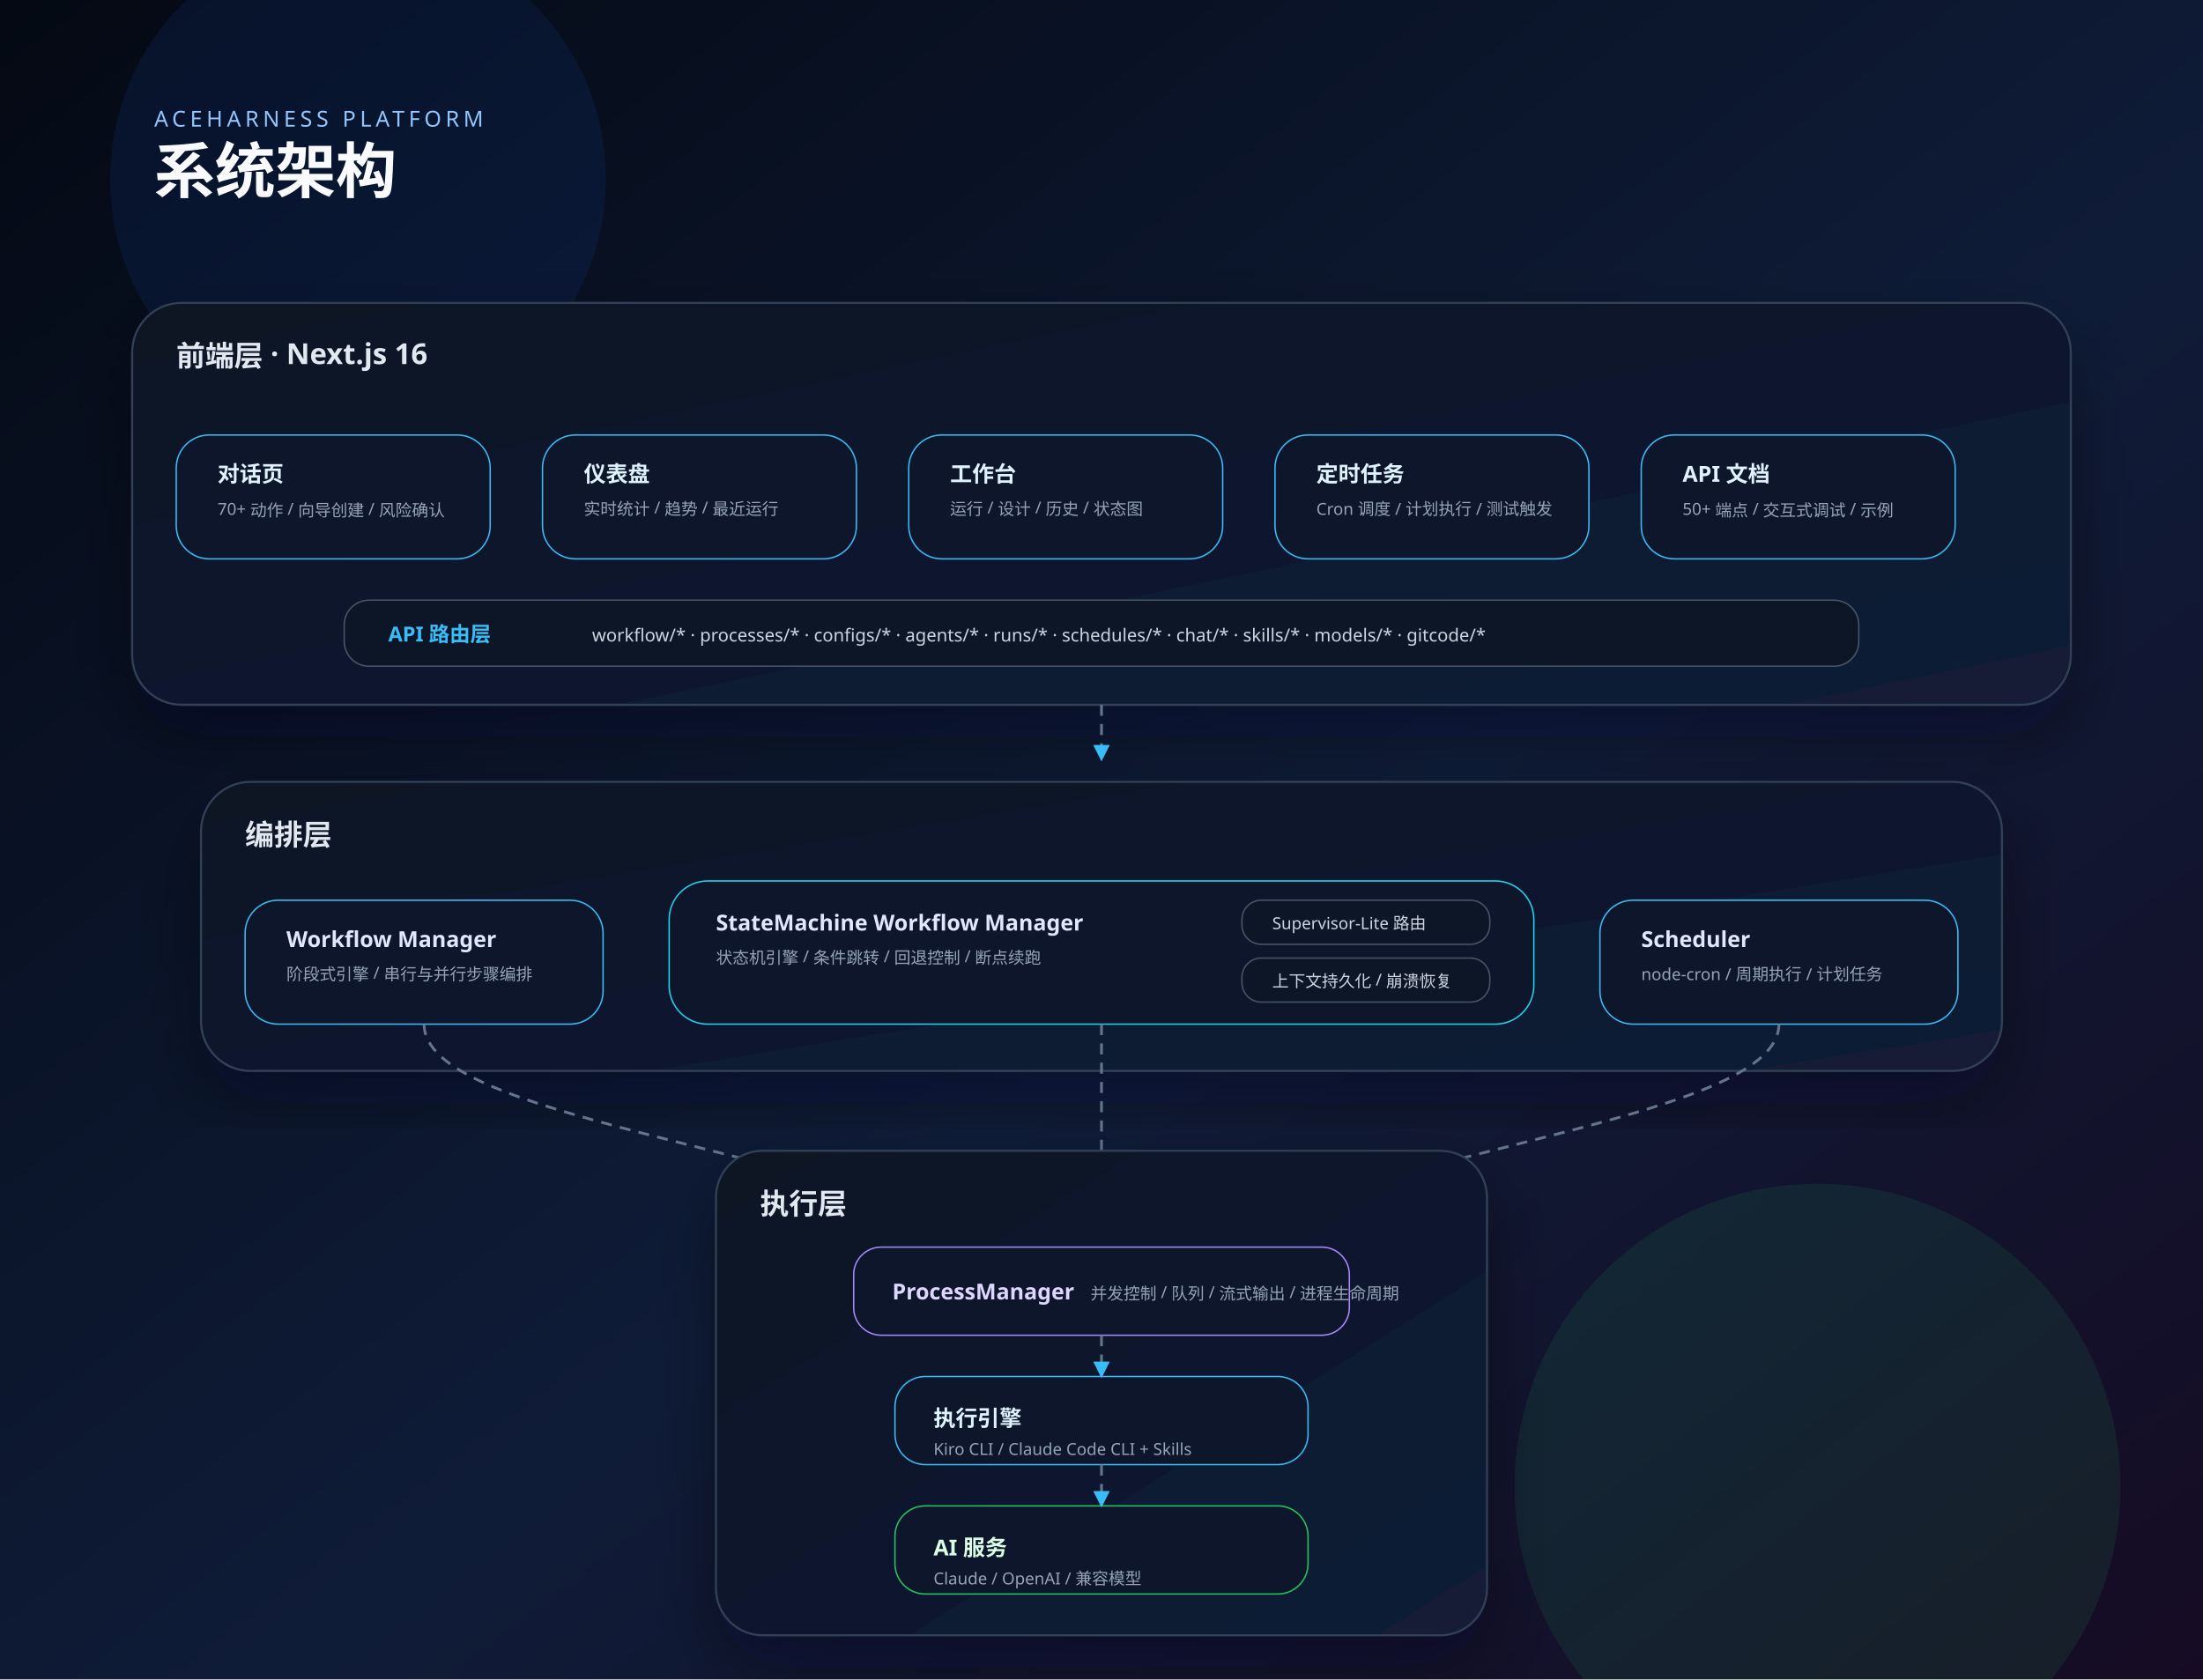
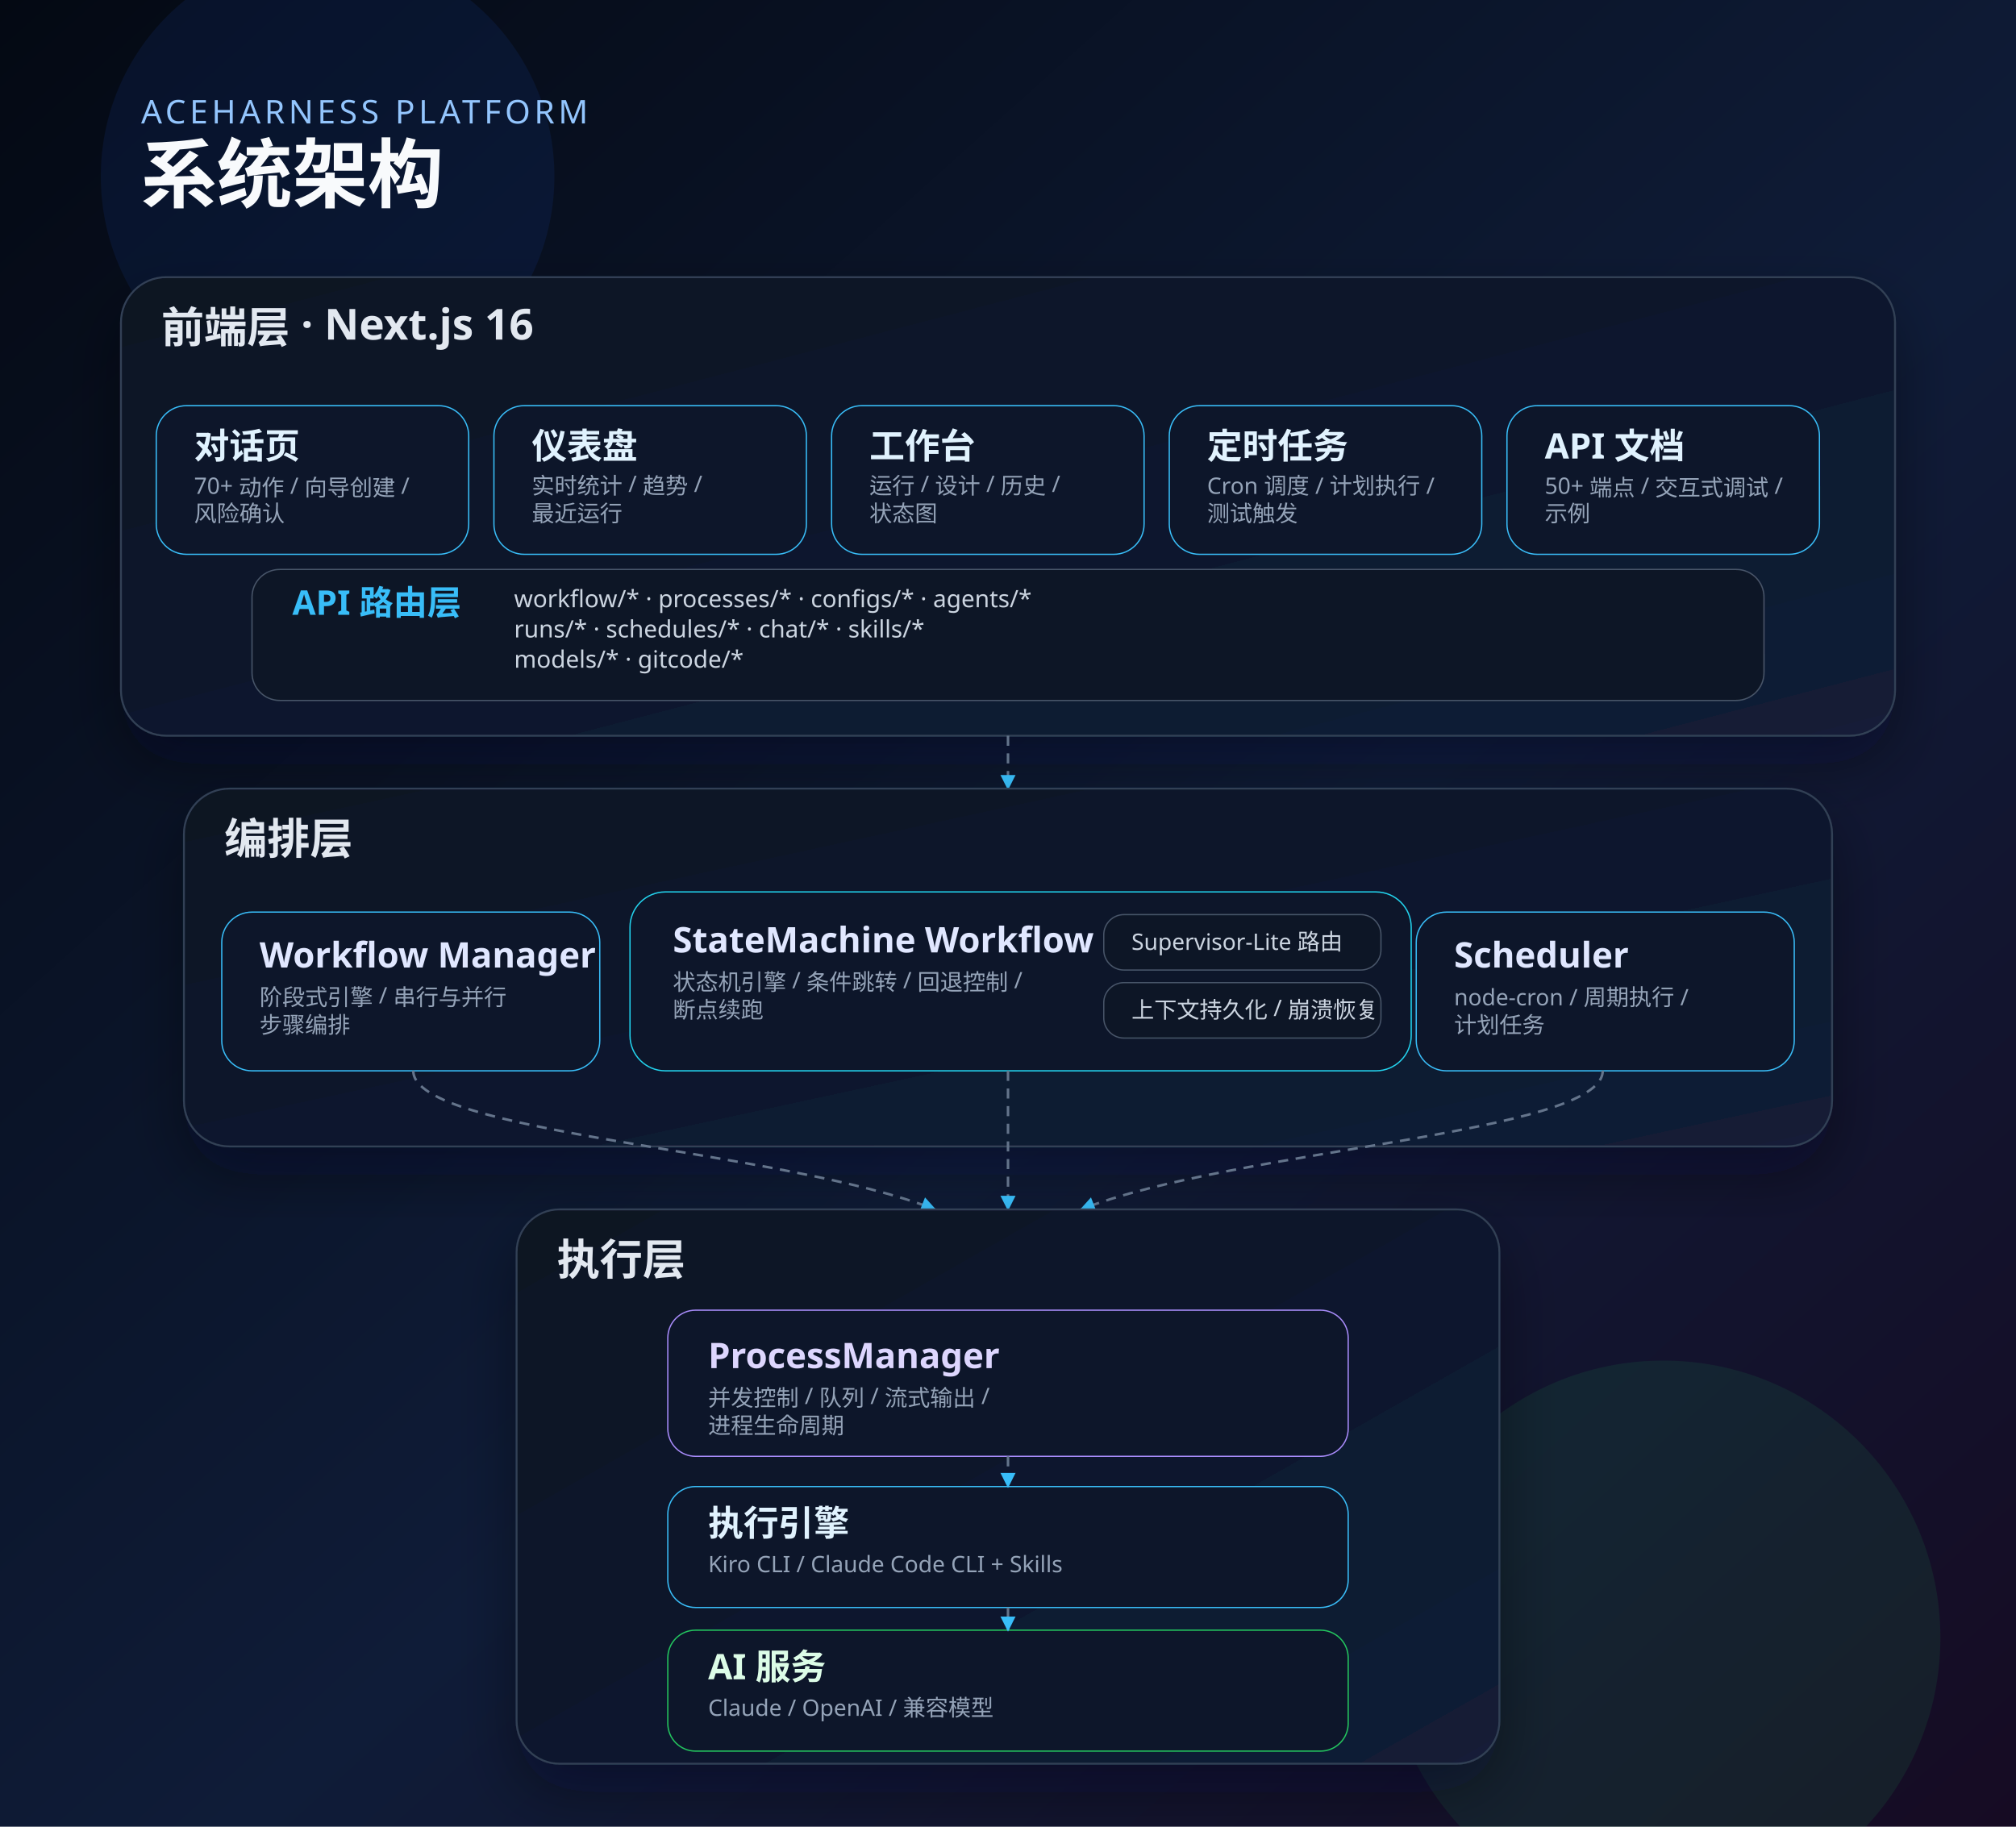
- <svg xmlns="http://www.w3.org/2000/svg" viewBox="0 0 1600 1220" role="img" aria-labelledby="title desc">
+ <svg xmlns="http://www.w3.org/2000/svg" viewBox="0 0 1600 1450" role="img" aria-labelledby="title desc">
  <defs>
    <linearGradient id="bg" x1="0" y1="0" x2="1" y2="1">
      <stop offset="0%" stop-color="#040913" />
      <stop offset="56%" stop-color="#0f1c38" />
      <stop offset="100%" stop-color="#160b23" />
    </linearGradient>
    <linearGradient id="panel" x1="0" y1="0" x2="1" y2="1">
      <stop offset="0%" stop-color="#0b1223" />
      <stop offset="100%" stop-color="#121e37" />
    </linearGradient>
    <filter id="shadow" x="-20%" y="-20%" width="140%" height="140%">
      <feDropShadow dx="0" dy="22" stdDeviation="24" flood-color="#020617" flood-opacity="0.38" />
    </filter>
    <marker id="arrow" viewBox="0 0 10 10" refX="9" refY="5" markerWidth="6" markerHeight="6" orient="auto">
      <path d="M0,0 L10,5 L0,10 z" fill="#38bdf8" />
    </marker>
  </defs>
-   <rect width="1600" height="1220" fill="url(#bg)" />
-   <circle cx="260" cy="130" r="180" fill="#2563eb" fill-opacity="0.10" />
-   <circle cx="1320" cy="1080" r="220" fill="#22c55e" fill-opacity="0.10" />
-   <text x="112" y="92" fill="#93c5fd" font-size="16" font-family="Segoe UI, PingFang SC, Microsoft YaHei, sans-serif" letter-spacing="3">ACEHARNESS PLATFORM</text>
-   <text x="112" y="140" fill="#f8fafc" font-size="44" font-weight="700" font-family="Segoe UI, PingFang SC, Microsoft YaHei, sans-serif">系统架构</text>
+   <rect width="1600" height="1450" fill="url(#bg)" />
+   <circle cx="260" cy="140" r="180" fill="#2563eb" fill-opacity="0.10" />
+   <circle cx="1320" cy="1300" r="220" fill="#22c55e" fill-opacity="0.10" />
+   <text x="112" y="98" fill="#93c5fd" font-size="26" font-family="Segoe UI, PingFang SC, Microsoft YaHei, sans-serif" letter-spacing="3">ACEHARNESS PLATFORM</text>
+   <text x="112" y="160" fill="#f8fafc" font-size="60" font-weight="700" font-family="Segoe UI, PingFang SC, Microsoft YaHei, sans-serif">系统架构</text>
  <g filter="url(#shadow)">
-     <rect x="96" y="220" width="1408" height="292" rx="36" fill="url(#panel)" stroke="#334155" stroke-width="1.5" />
-     <text x="128" y="266" fill="#e2e8f0" font-size="21" font-weight="600" font-family="Segoe UI, PingFang SC, Microsoft YaHei, sans-serif">前端层 · Next.js 16</text>
-     <rect x="128" y="316" width="228" height="90" rx="24" fill="#0f172a" stroke="#38bdf8" />
-     <text x="158" y="350" fill="#e0f2fe" font-size="16" font-weight="700" font-family="Segoe UI, PingFang SC, Microsoft YaHei, sans-serif">对话页</text>
-     <text x="158" y="374" fill="#94a3b8" font-size="12" font-family="Segoe UI, PingFang SC, Microsoft YaHei, sans-serif">70+ 动作 / 向导创建 / 风险确认</text>
-     <rect x="394" y="316" width="228" height="90" rx="24" fill="#0f172a" stroke="#38bdf8" />
-     <text x="424" y="350" fill="#e0f2fe" font-size="16" font-weight="700" font-family="Segoe UI, PingFang SC, Microsoft YaHei, sans-serif">仪表盘</text>
-     <text x="424" y="374" fill="#94a3b8" font-size="12" font-family="Segoe UI, PingFang SC, Microsoft YaHei, sans-serif">实时统计 / 趋势 / 最近运行</text>
-     <rect x="660" y="316" width="228" height="90" rx="24" fill="#0f172a" stroke="#38bdf8" />
-     <text x="690" y="350" fill="#e0f2fe" font-size="16" font-weight="700" font-family="Segoe UI, PingFang SC, Microsoft YaHei, sans-serif">工作台</text>
-     <text x="690" y="374" fill="#94a3b8" font-size="12" font-family="Segoe UI, PingFang SC, Microsoft YaHei, sans-serif">运行 / 设计 / 历史 / 状态图</text>
-     <rect x="926" y="316" width="228" height="90" rx="24" fill="#0f172a" stroke="#38bdf8" />
-     <text x="956" y="350" fill="#e0f2fe" font-size="16" font-weight="700" font-family="Segoe UI, PingFang SC, Microsoft YaHei, sans-serif">定时任务</text>
-     <text x="956" y="374" fill="#94a3b8" font-size="12" font-family="Segoe UI, PingFang SC, Microsoft YaHei, sans-serif">Cron 调度 / 计划执行 / 测试触发</text>
-     <rect x="1192" y="316" width="228" height="90" rx="24" fill="#0f172a" stroke="#38bdf8" />
-     <text x="1222" y="350" fill="#e0f2fe" font-size="16" font-weight="700" font-family="Segoe UI, PingFang SC, Microsoft YaHei, sans-serif">API 文档</text>
-     <text x="1222" y="374" fill="#94a3b8" font-size="12" font-family="Segoe UI, PingFang SC, Microsoft YaHei, sans-serif">50+ 端点 / 交互式调试 / 示例</text>
-     <rect x="250" y="436" width="1100" height="48" rx="18" fill="#111827" stroke="#475569" />
-     <text x="282" y="466" fill="#38bdf8" font-size="15" font-weight="700" font-family="Segoe UI, PingFang SC, Microsoft YaHei, sans-serif">API 路由层</text>
-     <text x="430" y="466" fill="#cbd5e1" font-size="13" font-family="Segoe UI, PingFang SC, Microsoft YaHei, sans-serif">workflow/* · processes/* · configs/* · agents/* · runs/* · schedules/* · chat/* · skills/* · models/* · gitcode/*</text>
+     <rect x="96" y="220" width="1408" height="364" rx="36" fill="url(#panel)" stroke="#334155" stroke-width="1.5" />
+     <text x="128" y="272" fill="#e2e8f0" font-size="34" font-weight="600" font-family="Segoe UI, PingFang SC, Microsoft YaHei, sans-serif">前端层 · Next.js 16</text>
+     <rect x="124" y="322" width="248" height="118" rx="24" fill="#0f172a" stroke="#38bdf8" />
+     <text x="154" y="364" fill="#e0f2fe" font-size="28" font-weight="700" font-family="Segoe UI, PingFang SC, Microsoft YaHei, sans-serif">对话页</text>
+     <text x="154" y="392" fill="#94a3b8" font-size="18" font-family="Segoe UI, PingFang SC, Microsoft YaHei, sans-serif">
+       <tspan x="154" y="392">70+ 动作 / 向导创建 /</tspan>
+       <tspan x="154" dy="22">风险确认</tspan>
+     </text>
+     <rect x="392" y="322" width="248" height="118" rx="24" fill="#0f172a" stroke="#38bdf8" />
+     <text x="422" y="364" fill="#e0f2fe" font-size="28" font-weight="700" font-family="Segoe UI, PingFang SC, Microsoft YaHei, sans-serif">仪表盘</text>
+     <text x="422" y="392" fill="#94a3b8" font-size="18" font-family="Segoe UI, PingFang SC, Microsoft YaHei, sans-serif">
+       <tspan x="422" y="392">实时统计 / 趋势 /</tspan>
+       <tspan x="422" dy="22">最近运行</tspan>
+     </text>
+     <rect x="660" y="322" width="248" height="118" rx="24" fill="#0f172a" stroke="#38bdf8" />
+     <text x="690" y="364" fill="#e0f2fe" font-size="28" font-weight="700" font-family="Segoe UI, PingFang SC, Microsoft YaHei, sans-serif">工作台</text>
+     <text x="690" y="392" fill="#94a3b8" font-size="18" font-family="Segoe UI, PingFang SC, Microsoft YaHei, sans-serif">
+       <tspan x="690" y="392">运行 / 设计 / 历史 /</tspan>
+       <tspan x="690" dy="22">状态图</tspan>
+     </text>
+     <rect x="928" y="322" width="248" height="118" rx="24" fill="#0f172a" stroke="#38bdf8" />
+     <text x="958" y="364" fill="#e0f2fe" font-size="28" font-weight="700" font-family="Segoe UI, PingFang SC, Microsoft YaHei, sans-serif">定时任务</text>
+     <text x="958" y="392" fill="#94a3b8" font-size="18" font-family="Segoe UI, PingFang SC, Microsoft YaHei, sans-serif">
+       <tspan x="958" y="392">Cron 调度 / 计划执行 /</tspan>
+       <tspan x="958" dy="22">测试触发</tspan>
+     </text>
+     <rect x="1196" y="322" width="248" height="118" rx="24" fill="#0f172a" stroke="#38bdf8" />
+     <text x="1226" y="364" fill="#e0f2fe" font-size="28" font-weight="700" font-family="Segoe UI, PingFang SC, Microsoft YaHei, sans-serif">API 文档</text>
+     <text x="1226" y="392" fill="#94a3b8" font-size="18" font-family="Segoe UI, PingFang SC, Microsoft YaHei, sans-serif">
+       <tspan x="1226" y="392">50+ 端点 / 交互式调试 /</tspan>
+       <tspan x="1226" dy="22">示例</tspan>
+     </text>
+     <rect x="200" y="452" width="1200" height="104" rx="22" fill="#111827" stroke="#475569" />
+     <text x="232" y="488" fill="#38bdf8" font-size="27" font-weight="700" font-family="Segoe UI, PingFang SC, Microsoft YaHei, sans-serif">API 路由层</text>
+     <text x="408" y="482" fill="#cbd5e1" font-size="19" font-family="Segoe UI, PingFang SC, Microsoft YaHei, sans-serif">
+       <tspan x="408" y="482">workflow/* · processes/* · configs/* · agents/*</tspan>
+       <tspan x="408" dy="24">runs/* · schedules/* · chat/* · skills/*</tspan>
+       <tspan x="408" dy="24">models/* · gitcode/*</tspan>
+     </text>
  </g>
-   <path d="M800 512V552" stroke="#64748b" stroke-width="2" stroke-dasharray="8 6" marker-end="url(#arrow)" />
+   <path d="M800 584V626" stroke="#64748b" stroke-width="2" stroke-dasharray="8 6" marker-end="url(#arrow)" />
  <g filter="url(#shadow)">
-     <rect x="146" y="568" width="1308" height="210" rx="36" fill="url(#panel)" stroke="#334155" stroke-width="1.5" />
-     <text x="178" y="614" fill="#e2e8f0" font-size="21" font-weight="600" font-family="Segoe UI, PingFang SC, Microsoft YaHei, sans-serif">编排层</text>
-     <rect x="178" y="654" width="260" height="90" rx="24" fill="#0f172a" stroke="#38bdf8" />
-     <text x="208" y="688" fill="#e0e7ff" font-size="16" font-weight="700" font-family="Segoe UI, PingFang SC, Microsoft YaHei, sans-serif">Workflow Manager</text>
-     <text x="208" y="712" fill="#94a3b8" font-size="12" font-family="Segoe UI, PingFang SC, Microsoft YaHei, sans-serif">阶段式引擎 / 串行与并行步骤编排</text>
-     <rect x="486" y="640" width="628" height="104" rx="28" fill="#0f172a" stroke="#22d3ee" />
-     <text x="520" y="676" fill="#e0e7ff" font-size="16" font-weight="700" font-family="Segoe UI, PingFang SC, Microsoft YaHei, sans-serif">StateMachine Workflow Manager</text>
-     <text x="520" y="700" fill="#94a3b8" font-size="12" font-family="Segoe UI, PingFang SC, Microsoft YaHei, sans-serif">状态机引擎 / 条件跳转 / 回退控制 / 断点续跑</text>
-     <rect x="902" y="654" width="180" height="32" rx="14" fill="#111827" stroke="#475569" />
-     <text x="924" y="675" fill="#cbd5e1" font-size="12" font-family="Segoe UI, PingFang SC, Microsoft YaHei, sans-serif">Supervisor-Lite 路由</text>
-     <rect x="902" y="696" width="180" height="32" rx="14" fill="#111827" stroke="#475569" />
-     <text x="924" y="717" fill="#cbd5e1" font-size="12" font-family="Segoe UI, PingFang SC, Microsoft YaHei, sans-serif">上下文持久化 / 崩溃恢复</text>
-     <rect x="1162" y="654" width="260" height="90" rx="24" fill="#0f172a" stroke="#38bdf8" />
-     <text x="1192" y="688" fill="#e0e7ff" font-size="16" font-weight="700" font-family="Segoe UI, PingFang SC, Microsoft YaHei, sans-serif">Scheduler</text>
-     <text x="1192" y="712" fill="#94a3b8" font-size="12" font-family="Segoe UI, PingFang SC, Microsoft YaHei, sans-serif">node-cron / 周期执行 / 计划任务</text>
+     <rect x="146" y="626" width="1308" height="284" rx="36" fill="url(#panel)" stroke="#334155" stroke-width="1.5" />
+     <text x="178" y="678" fill="#e2e8f0" font-size="34" font-weight="600" font-family="Segoe UI, PingFang SC, Microsoft YaHei, sans-serif">编排层</text>
+     <rect x="176" y="724" width="300" height="126" rx="24" fill="#0f172a" stroke="#38bdf8" />
+     <text x="206" y="768" fill="#e0e7ff" font-size="28" font-weight="700" font-family="Segoe UI, PingFang SC, Microsoft YaHei, sans-serif">Workflow Manager</text>
+     <text x="206" y="798" fill="#94a3b8" font-size="18" font-family="Segoe UI, PingFang SC, Microsoft YaHei, sans-serif">
+       <tspan x="206" y="798">阶段式引擎 / 串行与并行</tspan>
+       <tspan x="206" dy="22">步骤编排</tspan>
+     </text>
+     <rect x="500" y="708" width="620" height="142" rx="28" fill="#0f172a" stroke="#22d3ee" />
+     <text x="534" y="756" fill="#e0e7ff" font-size="28" font-weight="700" font-family="Segoe UI, PingFang SC, Microsoft YaHei, sans-serif">StateMachine Workflow Manager</text>
+     <text x="534" y="786" fill="#94a3b8" font-size="18" font-family="Segoe UI, PingFang SC, Microsoft YaHei, sans-serif">
+       <tspan x="534" y="786">状态机引擎 / 条件跳转 / 回退控制 /</tspan>
+       <tspan x="534" dy="22">断点续跑</tspan>
+     </text>
+     <rect x="876" y="726" width="220" height="44" rx="16" fill="#111827" stroke="#475569" />
+     <text x="898" y="754" fill="#cbd5e1" font-size="18" font-family="Segoe UI, PingFang SC, Microsoft YaHei, sans-serif">Supervisor-Lite 路由</text>
+     <rect x="876" y="780" width="220" height="44" rx="16" fill="#111827" stroke="#475569" />
+     <text x="898" y="808" fill="#cbd5e1" font-size="18" font-family="Segoe UI, PingFang SC, Microsoft YaHei, sans-serif">上下文持久化 / 崩溃恢复</text>
+     <rect x="1124" y="724" width="300" height="126" rx="24" fill="#0f172a" stroke="#38bdf8" />
+     <text x="1154" y="768" fill="#e0e7ff" font-size="28" font-weight="700" font-family="Segoe UI, PingFang SC, Microsoft YaHei, sans-serif">Scheduler</text>
+     <text x="1154" y="798" fill="#94a3b8" font-size="18" font-family="Segoe UI, PingFang SC, Microsoft YaHei, sans-serif">
+       <tspan x="1154" y="798">node-cron / 周期执行 /</tspan>
+       <tspan x="1154" dy="22">计划任务</tspan>
+     </text>
  </g>
-   <path d="M308 744C308 812 584 832 734 906" fill="none" stroke="#64748b" stroke-width="2" stroke-dasharray="8 6" marker-end="url(#arrow)" />
-   <path d="M800 744V906" stroke="#64748b" stroke-width="2" stroke-dasharray="8 6" marker-end="url(#arrow)" />
-   <path d="M1292 744C1292 812 1016 832 866 906" fill="none" stroke="#64748b" stroke-width="2" stroke-dasharray="8 6" marker-end="url(#arrow)" />
+   <path d="M328 850C328 900 620 912 742 960" fill="none" stroke="#64748b" stroke-width="2" stroke-dasharray="8 6" marker-end="url(#arrow)" />
+   <path d="M800 850V960" stroke="#64748b" stroke-width="2" stroke-dasharray="8 6" marker-end="url(#arrow)" />
+   <path d="M1272 850C1272 900 980 912 858 960" fill="none" stroke="#64748b" stroke-width="2" stroke-dasharray="8 6" marker-end="url(#arrow)" />
  <g filter="url(#shadow)">
-     <rect x="520" y="836" width="560" height="352" rx="34" fill="url(#panel)" stroke="#334155" stroke-width="1.5" />
-     <text x="552" y="882" fill="#e2e8f0" font-size="21" font-weight="600" font-family="Segoe UI, PingFang SC, Microsoft YaHei, sans-serif">执行层</text>
-     <rect x="620" y="906" width="360" height="64" rx="20" fill="#0f172a" stroke="#a78bfa" />
-     <text x="648" y="944" fill="#ddd6fe" font-size="16" font-weight="700" font-family="Segoe UI, PingFang SC, Microsoft YaHei, sans-serif">ProcessManager</text>
-     <text x="792" y="944" fill="#94a3b8" font-size="12" font-family="Segoe UI, PingFang SC, Microsoft YaHei, sans-serif">并发控制 / 队列 / 流式输出 / 进程生命周期</text>
-     <rect x="650" y="1000" width="300" height="64" rx="22" fill="#0f172a" stroke="#38bdf8" />
-     <text x="678" y="1036" fill="#e0f2fe" font-size="16" font-weight="700" font-family="Segoe UI, PingFang SC, Microsoft YaHei, sans-serif">执行引擎</text>
-     <text x="678" y="1057" fill="#94a3b8" font-size="12" font-family="Segoe UI, PingFang SC, Microsoft YaHei, sans-serif">Kiro CLI / Claude Code CLI + Skills</text>
-     <rect x="650" y="1094" width="300" height="64" rx="22" fill="#0f172a" stroke="#22c55e" />
-     <text x="678" y="1130" fill="#dcfce7" font-size="16" font-weight="700" font-family="Segoe UI, PingFang SC, Microsoft YaHei, sans-serif">AI 服务</text>
-     <text x="678" y="1151" fill="#94a3b8" font-size="12" font-family="Segoe UI, PingFang SC, Microsoft YaHei, sans-serif">Claude / OpenAI / 兼容模型</text>
+     <rect x="410" y="960" width="780" height="440" rx="34" fill="url(#panel)" stroke="#334155" stroke-width="1.5" />
+     <text x="442" y="1012" fill="#e2e8f0" font-size="34" font-weight="600" font-family="Segoe UI, PingFang SC, Microsoft YaHei, sans-serif">执行层</text>
+     <rect x="530" y="1040" width="540" height="116" rx="22" fill="#0f172a" stroke="#a78bfa" />
+     <text x="562" y="1086" fill="#ddd6fe" font-size="28" font-weight="700" font-family="Segoe UI, PingFang SC, Microsoft YaHei, sans-serif">ProcessManager</text>
+     <text x="562" y="1116" fill="#94a3b8" font-size="18" font-family="Segoe UI, PingFang SC, Microsoft YaHei, sans-serif">
+       <tspan x="562" y="1116">并发控制 / 队列 / 流式输出 /</tspan>
+       <tspan x="562" dy="22">进程生命周期</tspan>
+     </text>
+     <rect x="530" y="1180" width="540" height="96" rx="22" fill="#0f172a" stroke="#38bdf8" />
+     <text x="562" y="1219" fill="#e0f2fe" font-size="28" font-weight="700" font-family="Segoe UI, PingFang SC, Microsoft YaHei, sans-serif">执行引擎</text>
+     <text x="562" y="1248" fill="#94a3b8" font-size="18" font-family="Segoe UI, PingFang SC, Microsoft YaHei, sans-serif">Kiro CLI / Claude Code CLI + Skills</text>
+     <rect x="530" y="1294" width="540" height="96" rx="22" fill="#0f172a" stroke="#22c55e" />
+     <text x="562" y="1333" fill="#dcfce7" font-size="28" font-weight="700" font-family="Segoe UI, PingFang SC, Microsoft YaHei, sans-serif">AI 服务</text>
+     <text x="562" y="1362" fill="#94a3b8" font-size="18" font-family="Segoe UI, PingFang SC, Microsoft YaHei, sans-serif">Claude / OpenAI / 兼容模型</text>
  </g>
-   <path d="M800 970V1000" stroke="#64748b" stroke-width="2" stroke-dasharray="8 6" marker-end="url(#arrow)" />
-   <path d="M800 1064V1094" stroke="#64748b" stroke-width="2" stroke-dasharray="8 6" marker-end="url(#arrow)" />
+   <path d="M800 1156V1180" stroke="#64748b" stroke-width="2" stroke-dasharray="8 6" marker-end="url(#arrow)" />
+   <path d="M800 1276V1294" stroke="#64748b" stroke-width="2" stroke-dasharray="8 6" marker-end="url(#arrow)" />
</svg>
